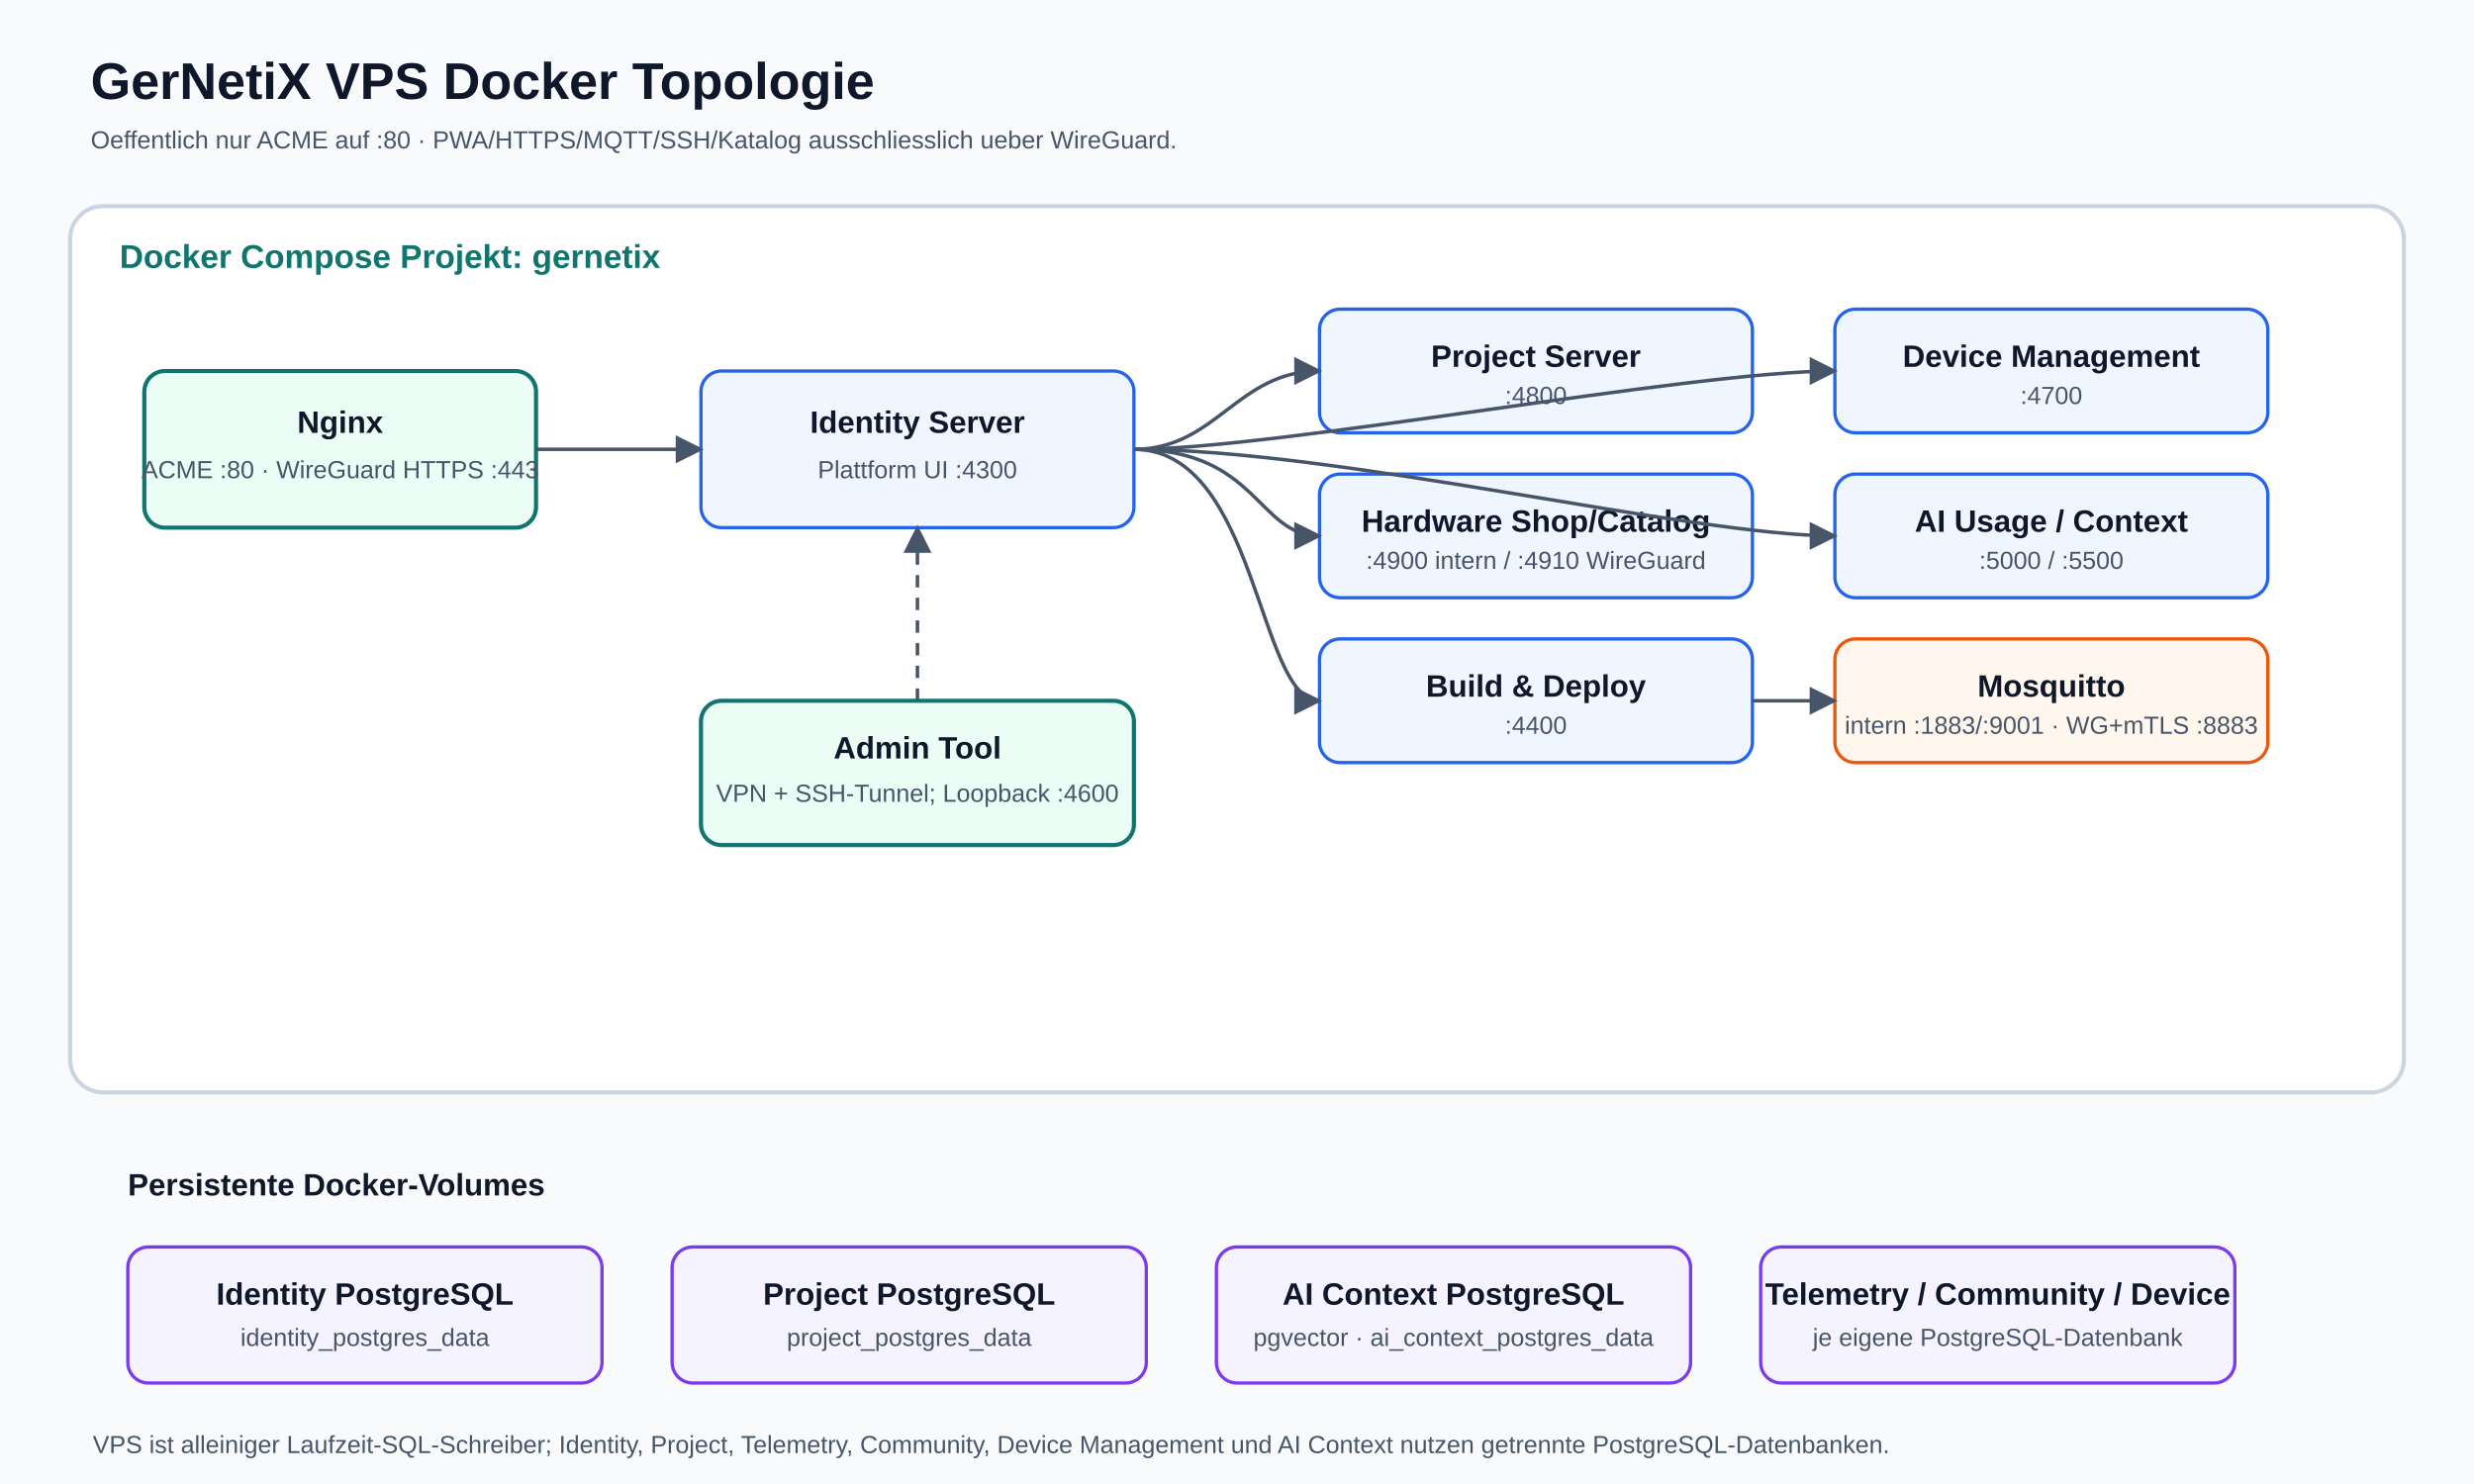
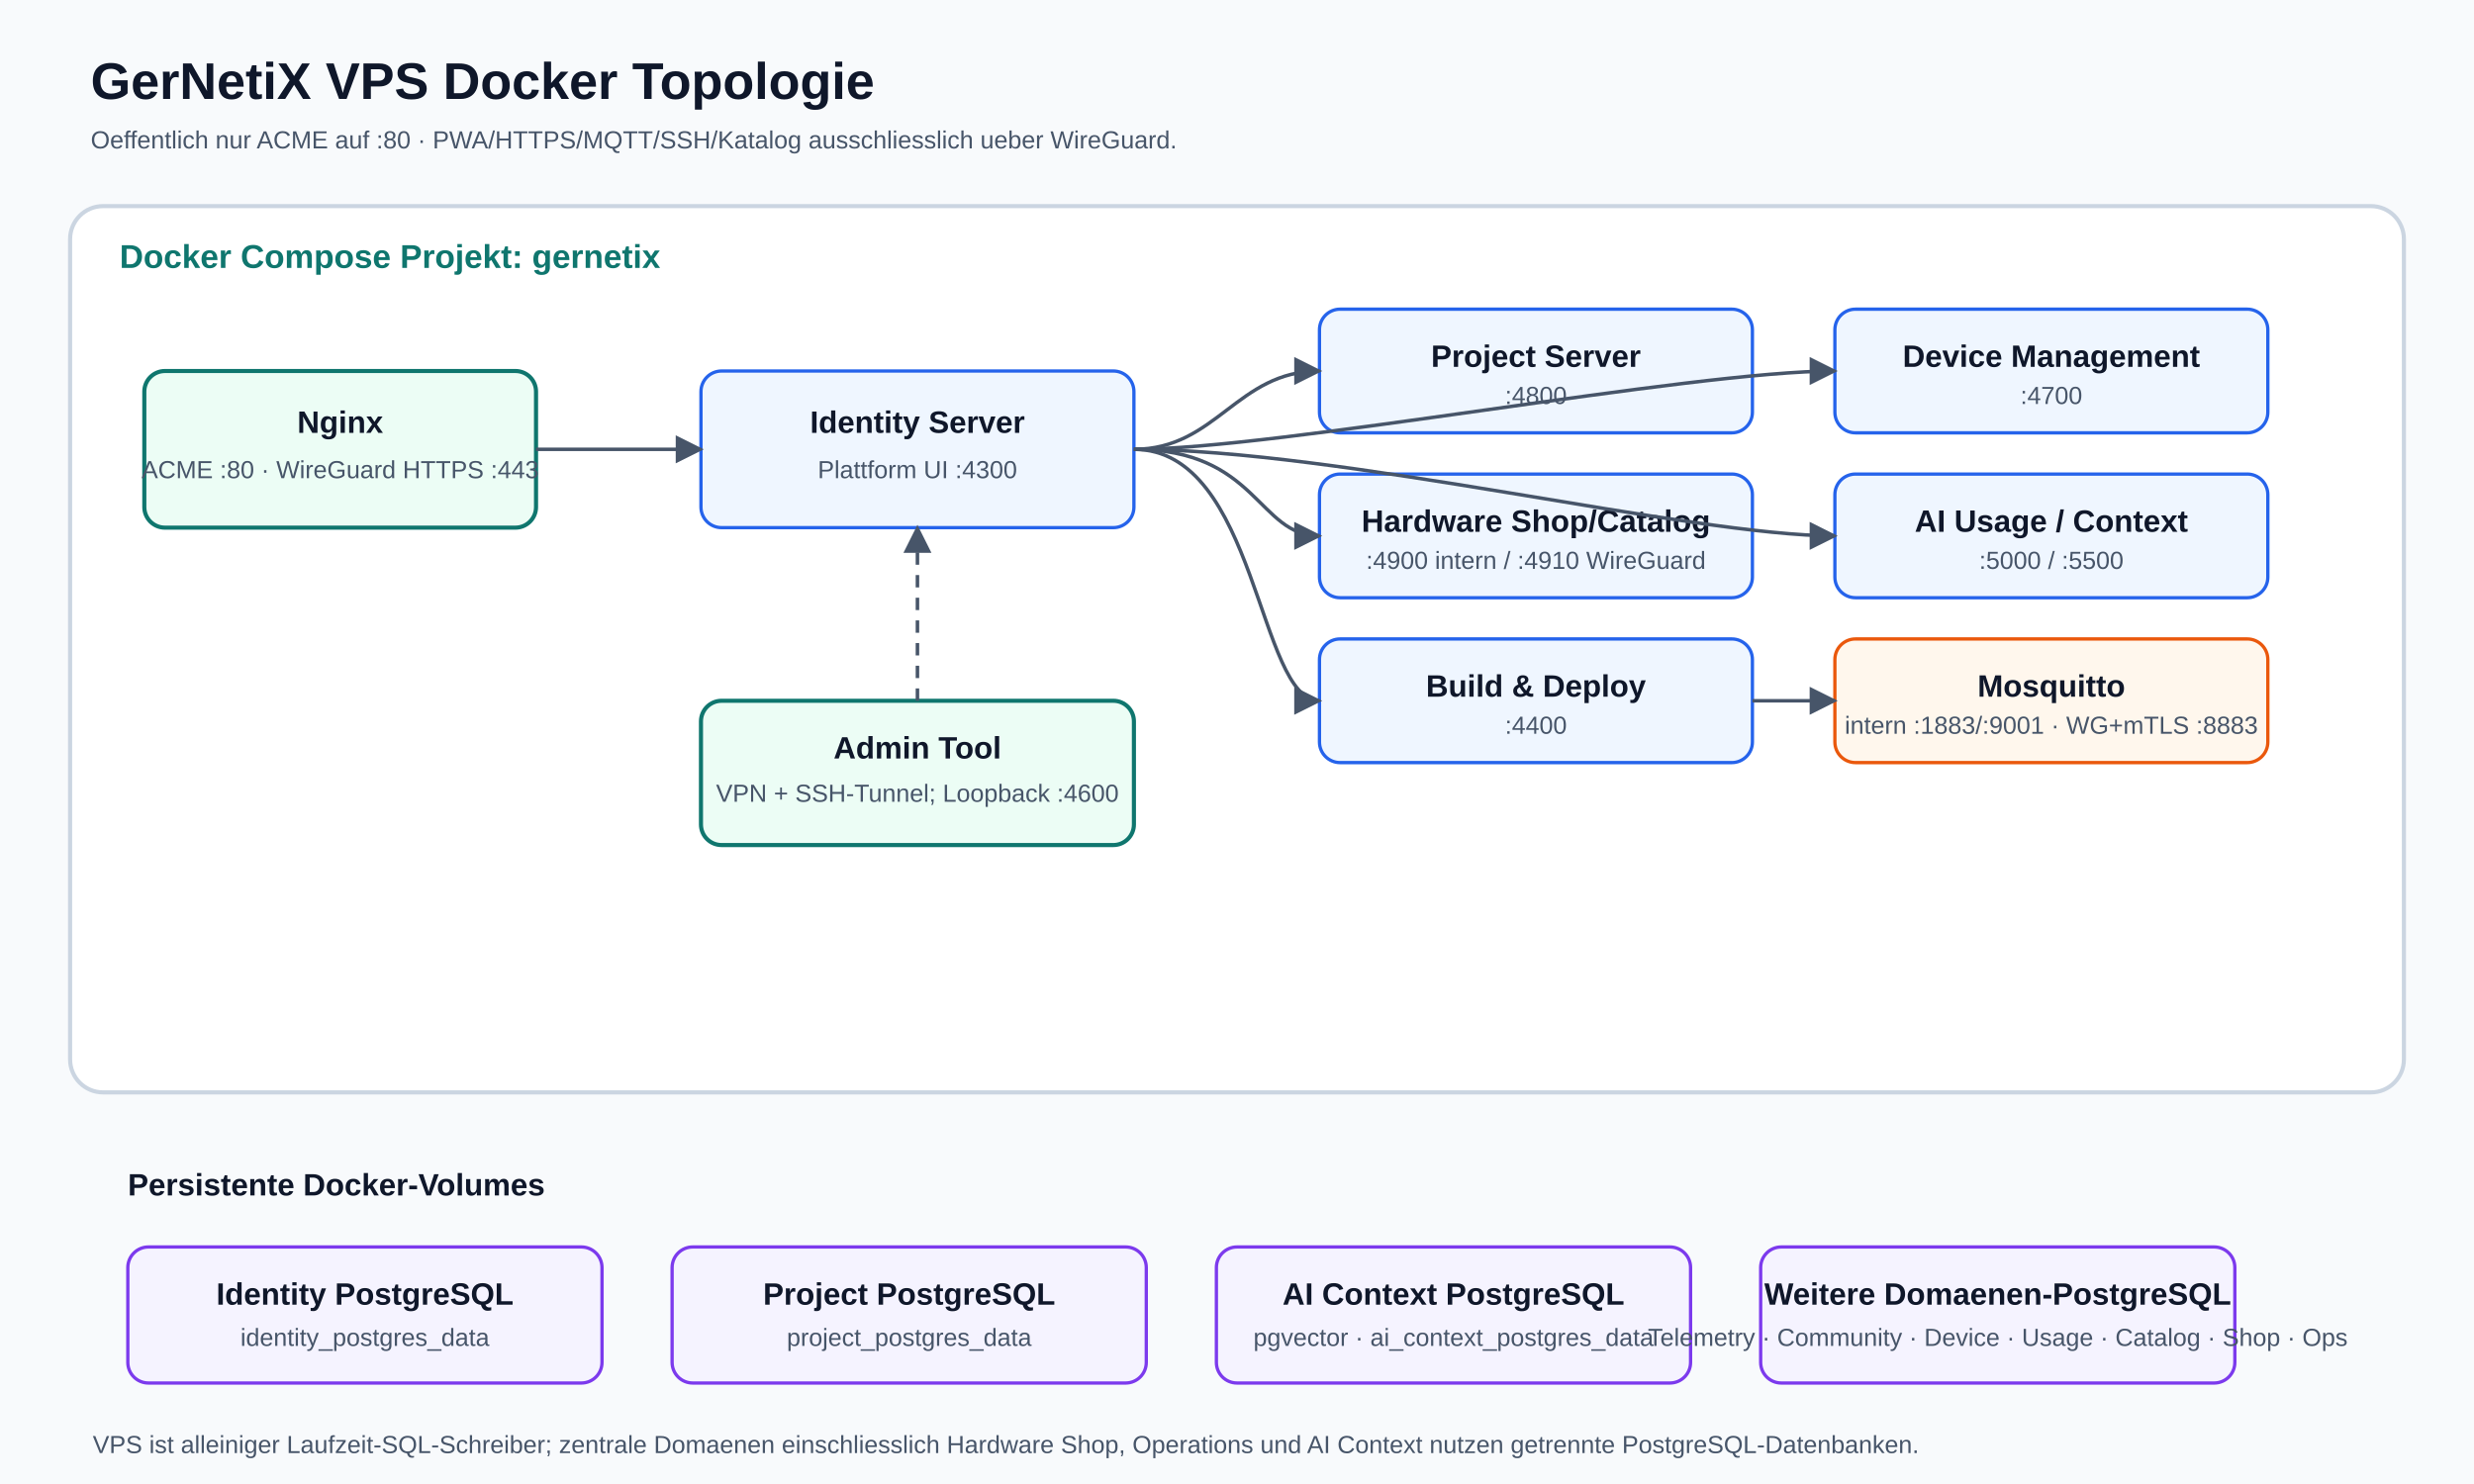
<svg xmlns="http://www.w3.org/2000/svg" width="1200" height="720" viewBox="0 0 1200 720" role="img" aria-labelledby="title desc">
  <defs>
    <marker id="arrow" viewBox="0 0 10 10" refX="9" refY="5" markerWidth="8" markerHeight="8" orient="auto">
      <path d="M0 0L10 5L0 10z" fill="#475569" />
    </marker>
    <style>
      .bg{fill:#f8fafc}.zone{fill:#fff;stroke:#cbd5e1;stroke-width:2}.edge{fill:#ecfdf5;stroke:#0f766e;stroke-width:2}.service{fill:#eff6ff;stroke:#2563eb;stroke-width:1.6}.infra{fill:#fff7ed;stroke:#ea580c;stroke-width:1.6}.store{fill:#f5f3ff;stroke:#7c3aed;stroke-width:1.6}.title{font:700 25px Arial;fill:#0f172a}.label{font:700 15px Arial;fill:#0f172a}.small{font:12px Arial;fill:#475569}.zoneTitle{font:700 16px Arial;fill:#0f766e}.line{fill:none;stroke:#475569;stroke-width:1.7;marker-end:url(#arrow)}.dash{stroke-dasharray:6 5}
    </style>
  </defs>
  <rect class="bg" width="1200" height="720" />
  <text class="title" x="44" y="48">GerNetiX VPS Docker Topologie</text>
  <text class="small" x="44" y="72">Oeffentlich nur ACME auf :80 · PWA/HTTPS/MQTT/SSH/Katalog ausschliesslich ueber WireGuard.</text>
  <rect class="zone" x="34" y="100" width="1132" height="430" rx="16" />
  <text class="zoneTitle" x="58" y="130">Docker Compose Projekt: gernetix</text>
  <rect class="edge" x="70" y="180" width="190" height="76" rx="10" />
  <text class="label" x="165" y="210" text-anchor="middle">Nginx</text>
  <text class="small" x="165" y="232" text-anchor="middle">ACME :80 · WireGuard HTTPS :443</text>
  <rect class="service" x="340" y="180" width="210" height="76" rx="10" />
  <text class="label" x="445" y="210" text-anchor="middle">Identity Server</text>
  <text class="small" x="445" y="232" text-anchor="middle">Plattform UI :4300</text>
  <rect class="service" x="640" y="150" width="210" height="60" rx="10" />
  <text class="label" x="745" y="178" text-anchor="middle">Project Server</text>
  <text class="small" x="745" y="196" text-anchor="middle">:4800</text>
  <rect class="service" x="890" y="150" width="210" height="60" rx="10" />
  <text class="label" x="995" y="178" text-anchor="middle">Device Management</text>
  <text class="small" x="995" y="196" text-anchor="middle">:4700</text>
  <rect class="service" x="640" y="230" width="210" height="60" rx="10" />
  <text class="label" x="745" y="258" text-anchor="middle">Hardware Shop/Catalog</text>
  <text class="small" x="745" y="276" text-anchor="middle">:4900 intern / :4910 WireGuard</text>
  <rect class="service" x="890" y="230" width="210" height="60" rx="10" />
  <text class="label" x="995" y="258" text-anchor="middle">AI Usage / Context</text>
  <text class="small" x="995" y="276" text-anchor="middle">:5000 / :5500</text>
  <rect class="service" x="640" y="310" width="210" height="60" rx="10" />
  <text class="label" x="745" y="338" text-anchor="middle">Build &amp; Deploy</text>
  <text class="small" x="745" y="356" text-anchor="middle">:4400</text>
  <rect class="infra" x="890" y="310" width="210" height="60" rx="10" />
  <text class="label" x="995" y="338" text-anchor="middle">Mosquitto</text>
  <text class="small" x="995" y="356" text-anchor="middle">intern :1883/:9001 · WG+mTLS :8883</text>
  <rect class="edge" x="340" y="340" width="210" height="70" rx="10" />
  <text class="label" x="445" y="368" text-anchor="middle">Admin Tool</text>
  <text class="small" x="445" y="389" text-anchor="middle">VPN + SSH-Tunnel; Loopback :4600</text>
  <path class="line" d="M260 218H340" />
  <path class="line" d="M550 218C590 218 600 180 640 180" />
  <path class="line" d="M550 218C620 218 820 180 890 180" />
  <path class="line" d="M550 218C610 218 610 260 640 260" />
  <path class="line" d="M550 218C650 218 820 260 890 260" />
  <path class="line" d="M550 218C610 218 610 340 640 340" />
  <path class="line" d="M850 340H890" />
  <path class="line dash" d="M445 340V256" />
  <text class="label" x="62" y="580">Persistente Docker-Volumes</text>
  <rect class="store" x="62" y="605" width="230" height="66" rx="10" />
  <text class="label" x="177" y="633" text-anchor="middle">Identity PostgreSQL</text>
  <text class="small" x="177" y="653" text-anchor="middle">identity_postgres_data</text>
  <rect class="store" x="326" y="605" width="230" height="66" rx="10" />
  <text class="label" x="441" y="633" text-anchor="middle">Project PostgreSQL</text>
  <text class="small" x="441" y="653" text-anchor="middle">project_postgres_data</text>
  <rect class="store" x="590" y="605" width="230" height="66" rx="10" />
  <text class="label" x="705" y="633" text-anchor="middle">AI Context PostgreSQL</text>
  <text class="small" x="705" y="653" text-anchor="middle">pgvector · ai_context_postgres_data</text>
  <rect class="store" x="854" y="605" width="230" height="66" rx="10" />
-   <text class="label" x="969" y="633" text-anchor="middle">Telemetry / Community / Device</text>
-   <text class="small" x="969" y="653" text-anchor="middle">je eigene PostgreSQL-Datenbank</text>
-   <text class="small" x="45" y="705">VPS ist alleiniger Laufzeit-SQL-Schreiber; Identity, Project, Telemetry, Community, Device Management und AI Context nutzen getrennte PostgreSQL-Datenbanken.</text>
+   <text class="label" x="969" y="633" text-anchor="middle">Weitere Domaenen-PostgreSQL</text>
+   <text class="small" x="969" y="653" text-anchor="middle">Telemetry · Community · Device · Usage · Catalog · Shop · Ops</text>
+   <text class="small" x="45" y="705">VPS ist alleiniger Laufzeit-SQL-Schreiber; zentrale Domaenen einschliesslich Hardware Shop, Operations und AI Context nutzen getrennte PostgreSQL-Datenbanken.</text>
</svg>
